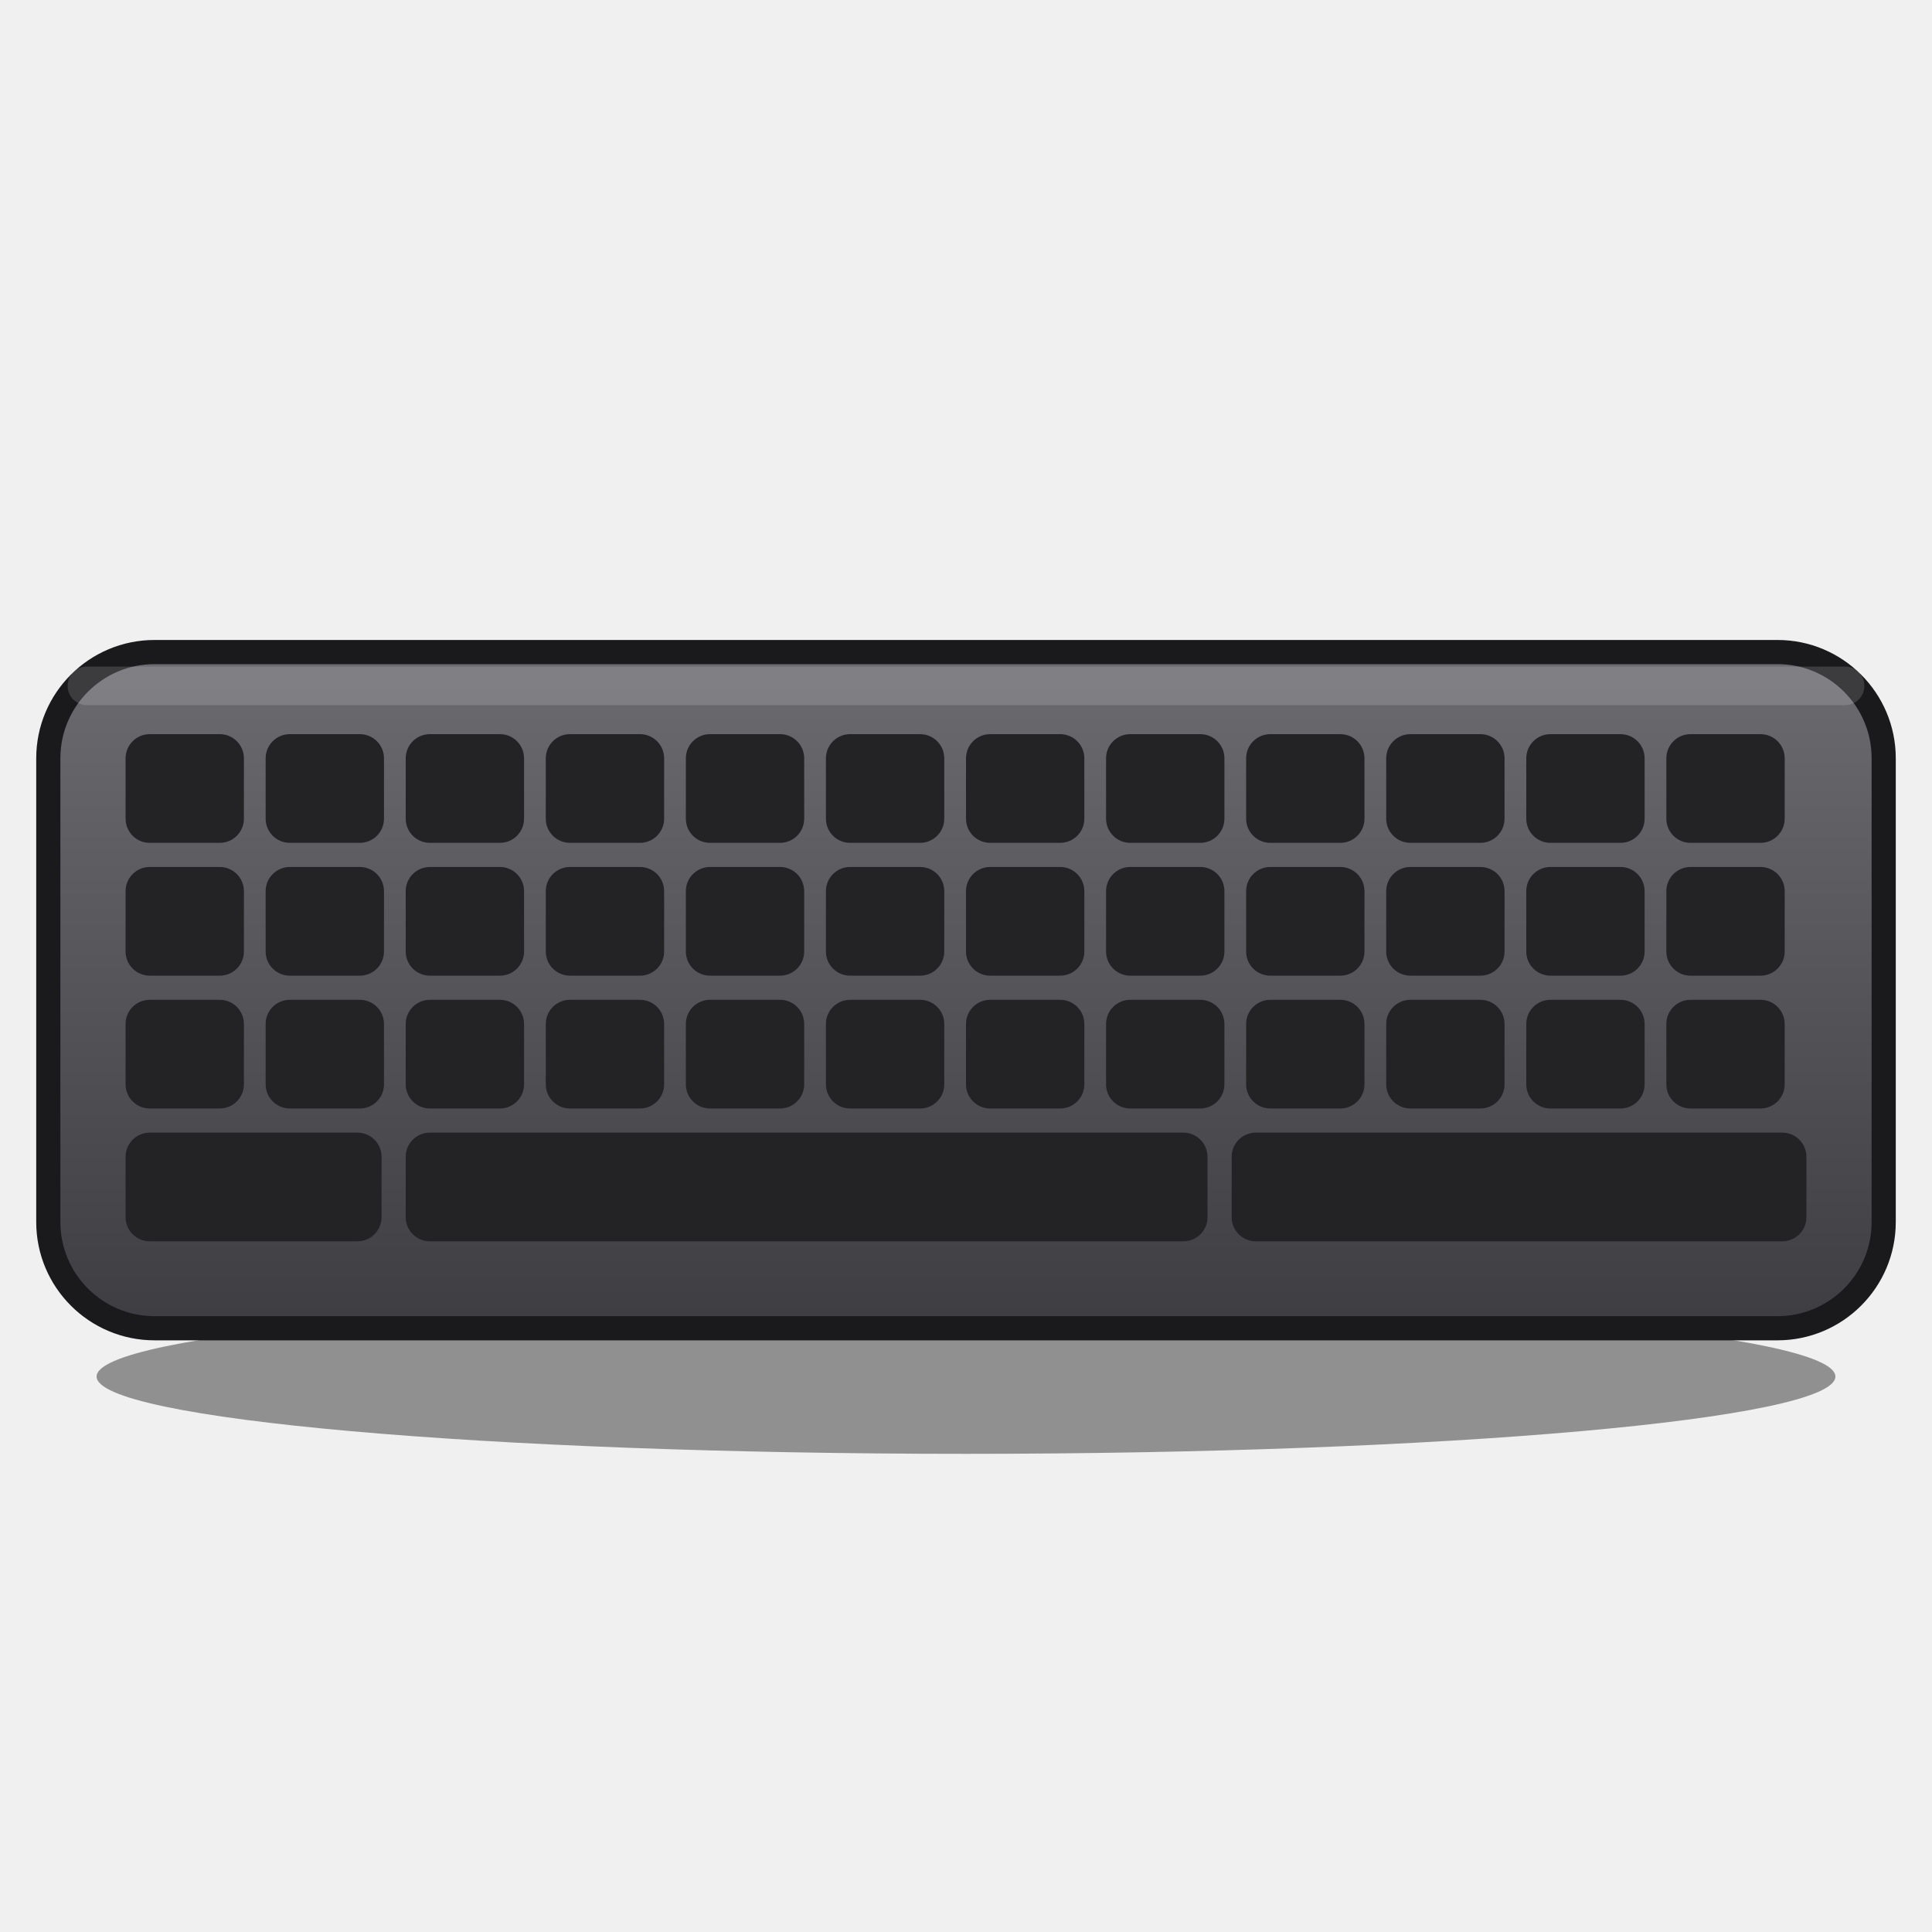
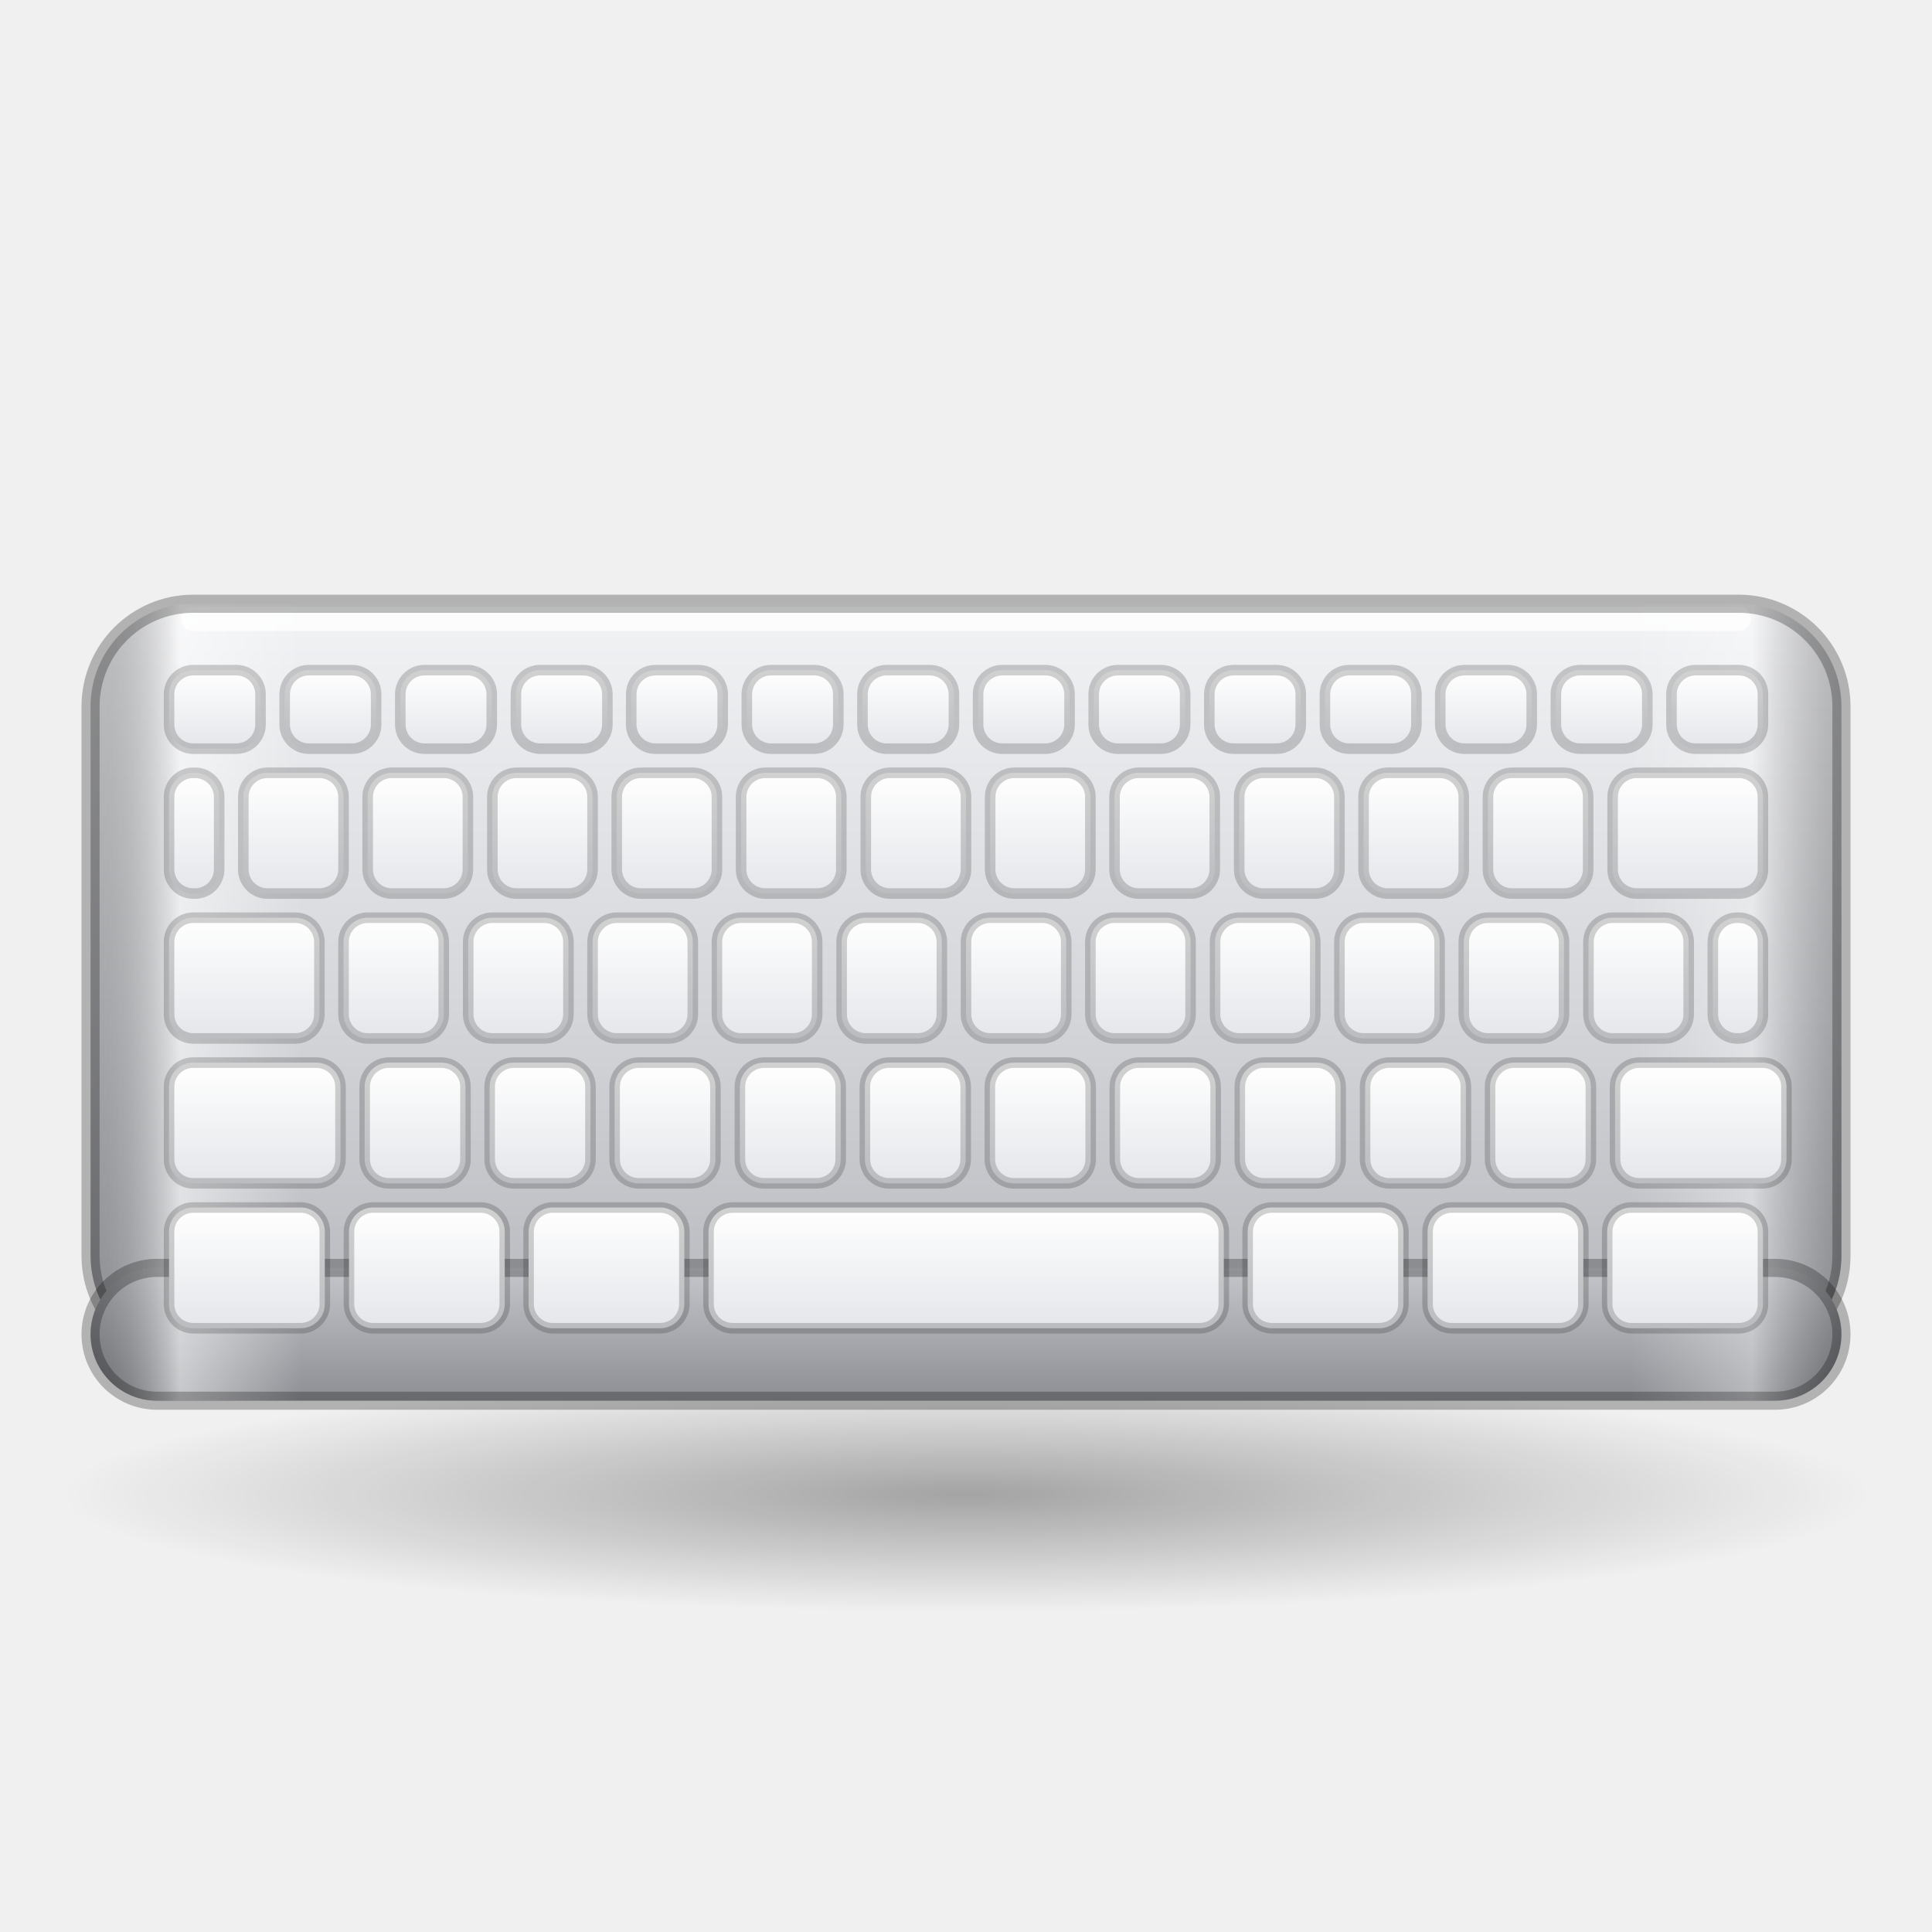
- <svg xmlns="http://www.w3.org/2000/svg" width="128" height="128" viewBox="0 0 40 40">
-   <svg y="4" width="40" height="32" viewBox="0 0 40 32">
-     <defs>
-       <linearGradient id="body" x1="0" y1="0" x2="0" y2="1">
-         <stop offset="0" stop-color="#6b6b70" />
-         <stop offset="1" stop-color="#3e3e42" />
-       </linearGradient>
-     </defs>
-     <ellipse cx="20" cy="24.5" rx="18" ry="1.6" fill="#000000" fill-opacity="0.4" />
-     <rect x="1" y="9.5" width="38" height="14" rx="2.2" fill="url(#body)" stroke="#1a1a1c" stroke-width="0.5" />
-     <rect x="1.4" y="9.8" width="37.2" height="0.8" rx="0.4" fill="#ffffff" fill-opacity="0.15" />
-     <rect x="2.60" y="11.20" width="2.45" height="2.25" rx="0.5" fill="#232326" />
-     <rect x="5.50" y="11.20" width="2.45" height="2.25" rx="0.5" fill="#232326" />
-     <rect x="8.40" y="11.20" width="2.45" height="2.25" rx="0.5" fill="#232326" />
-     <rect x="11.30" y="11.20" width="2.45" height="2.25" rx="0.5" fill="#232326" />
-     <rect x="14.20" y="11.20" width="2.45" height="2.25" rx="0.5" fill="#232326" />
-     <rect x="17.10" y="11.20" width="2.45" height="2.25" rx="0.5" fill="#232326" />
-     <rect x="20.00" y="11.20" width="2.45" height="2.25" rx="0.5" fill="#232326" />
-     <rect x="22.90" y="11.20" width="2.45" height="2.25" rx="0.5" fill="#232326" />
-     <rect x="25.80" y="11.20" width="2.45" height="2.25" rx="0.5" fill="#232326" />
-     <rect x="28.70" y="11.20" width="2.45" height="2.25" rx="0.5" fill="#232326" />
-     <rect x="31.60" y="11.20" width="2.45" height="2.25" rx="0.5" fill="#232326" />
-     <rect x="34.50" y="11.20" width="2.45" height="2.25" rx="0.5" fill="#232326" />
-     <rect x="2.60" y="13.95" width="2.45" height="2.25" rx="0.5" fill="#232326" />
-     <rect x="5.50" y="13.95" width="2.45" height="2.25" rx="0.5" fill="#232326" />
-     <rect x="8.40" y="13.95" width="2.45" height="2.25" rx="0.5" fill="#232326" />
-     <rect x="11.30" y="13.95" width="2.45" height="2.25" rx="0.5" fill="#232326" />
-     <rect x="14.20" y="13.95" width="2.45" height="2.25" rx="0.5" fill="#232326" />
-     <rect x="17.10" y="13.95" width="2.45" height="2.25" rx="0.5" fill="#232326" />
-     <rect x="20.00" y="13.95" width="2.45" height="2.25" rx="0.5" fill="#232326" />
-     <rect x="22.90" y="13.95" width="2.45" height="2.25" rx="0.5" fill="#232326" />
-     <rect x="25.80" y="13.95" width="2.45" height="2.25" rx="0.5" fill="#232326" />
-     <rect x="28.70" y="13.95" width="2.45" height="2.25" rx="0.5" fill="#232326" />
-     <rect x="31.60" y="13.95" width="2.45" height="2.25" rx="0.5" fill="#232326" />
-     <rect x="34.50" y="13.95" width="2.45" height="2.25" rx="0.5" fill="#232326" />
-     <rect x="2.60" y="16.70" width="2.45" height="2.25" rx="0.5" fill="#232326" />
-     <rect x="5.50" y="16.70" width="2.45" height="2.25" rx="0.5" fill="#232326" />
-     <rect x="8.40" y="16.70" width="2.45" height="2.25" rx="0.5" fill="#232326" />
-     <rect x="11.30" y="16.70" width="2.45" height="2.25" rx="0.5" fill="#232326" />
-     <rect x="14.20" y="16.70" width="2.45" height="2.25" rx="0.5" fill="#232326" />
-     <rect x="17.10" y="16.70" width="2.45" height="2.25" rx="0.5" fill="#232326" />
-     <rect x="20.00" y="16.70" width="2.45" height="2.25" rx="0.5" fill="#232326" />
-     <rect x="22.90" y="16.70" width="2.45" height="2.25" rx="0.5" fill="#232326" />
-     <rect x="25.80" y="16.70" width="2.45" height="2.25" rx="0.5" fill="#232326" />
-     <rect x="28.70" y="16.70" width="2.45" height="2.25" rx="0.5" fill="#232326" />
-     <rect x="31.60" y="16.70" width="2.45" height="2.25" rx="0.5" fill="#232326" />
-     <rect x="34.50" y="16.70" width="2.45" height="2.25" rx="0.5" fill="#232326" />
-     <rect x="2.6" y="19.45" width="5.3" height="2.25" rx="0.5" fill="#232326" />
-     <rect x="8.4" y="19.45" width="16.6" height="2.25" rx="0.5" fill="#232326" />
-     <rect x="25.5" y="19.45" width="11.9" height="2.25" rx="0.5" fill="#232326" />
-   </svg>
+ <svg xmlns="http://www.w3.org/2000/svg" width="128" height="128" viewBox="0 0 64 64">
+   <defs>
+     <linearGradient id="alu" x1="0" y1="0" x2="0" y2="1">
+       <stop offset="0" stop-color="#f2f3f5" />
+       <stop offset=".55" stop-color="#d3d5d9" />
+       <stop offset="1" stop-color="#b3b5ba" />
+     </linearGradient>
+     <linearGradient id="alu-dark" x1="0" y1="0" x2="0" y2="1">
+       <stop offset="0" stop-color="#d6d8dc" />
+       <stop offset="1" stop-color="#9c9ea3" />
+     </linearGradient>
+     <linearGradient id="side" x1="0" y1="0" x2="1" y2="0">
+       <stop offset="0" stop-color="#000000" stop-opacity=".22" />
+       <stop offset=".05" stop-color="#ffffff" stop-opacity=".5" />
+       <stop offset=".12" stop-color="#ffffff" stop-opacity="0" />
+       <stop offset=".88" stop-color="#ffffff" stop-opacity="0" />
+       <stop offset=".95" stop-color="#ffffff" stop-opacity=".35" />
+       <stop offset="1" stop-color="#000000" stop-opacity=".24" />
+     </linearGradient>
+     <linearGradient id="lip" x1="0" y1="0" x2="0" y2="1">
+       <stop offset="0" stop-color="#c4c6cb" />
+       <stop offset="1" stop-color="#8c8e93" />
+     </linearGradient>
+     <linearGradient id="lip-white" x1="0" y1="0" x2="0" y2="1">
+       <stop offset="0" stop-color="#e2e4e8" />
+       <stop offset="1" stop-color="#c3c6cc" />
+     </linearGradient>
+     <linearGradient id="plastic" x1="0" y1="0" x2="0" y2="1">
+       <stop offset="0" stop-color="#ffffff" />
+       <stop offset="1" stop-color="#e4e6ea" />
+     </linearGradient>
+     <linearGradient id="steel" x1="0" y1="0" x2="1" y2="1">
+       <stop offset="0" stop-color="#e9eaed" />
+       <stop offset=".5" stop-color="#a9abb1" />
+       <stop offset="1" stop-color="#d8d9dd" />
+     </linearGradient>
+     <linearGradient id="glass" x1="0" y1="0" x2="0" y2="1">
+       <stop offset="0" stop-color="#2a2d34" />
+       <stop offset="1" stop-color="#0b0c0f" />
+     </linearGradient>
+     <linearGradient id="wall" x1="0" y1="0" x2="1" y2="1">
+       <stop offset="0" stop-color="#1d6bff" />
+       <stop offset=".5" stop-color="#7a3cff" />
+       <stop offset="1" stop-color="#ff5a7a" />
+     </linearGradient>
+     <linearGradient id="label" x1="0" y1="0" x2="0" y2="1">
+       <stop offset="0" stop-color="#2f80ff" />
+       <stop offset="1" stop-color="#1550d6" />
+     </linearGradient>
+     <linearGradient id="gold" x1="0" y1="0" x2="0" y2="1">
+       <stop offset="0" stop-color="#f1d58a" />
+       <stop offset="1" stop-color="#c39a3c" />
+     </linearGradient>
+     <radialGradient id="cone" cx=".42" cy=".38" r=".7">
+       <stop offset="0" stop-color="#4a4d54" />
+       <stop offset="1" stop-color="#121316" />
+     </radialGradient>
+     <radialGradient id="lens" cx=".4" cy=".35" r=".7">
+       <stop offset="0" stop-color="#3a5fae" />
+       <stop offset=".6" stop-color="#14203d" />
+       <stop offset="1" stop-color="#05070c" />
+     </radialGradient>
+     <radialGradient id="disc" cx=".5" cy=".5" r=".5">
+       <stop offset=".2" stop-color="#f7f8fa" />
+       <stop offset="1" stop-color="#b9bcc3" />
+     </radialGradient>
+     <linearGradient id="sheen" x1="0" y1="0" x2="1" y2="1">
+       <stop offset=".2" stop-color="#ff7ad9" stop-opacity="0" />
+       <stop offset=".38" stop-color="#ff7ad9" stop-opacity=".4" />
+       <stop offset=".52" stop-color="#5fd3ff" stop-opacity=".4" />
+       <stop offset=".66" stop-color="#9dff7a" stop-opacity=".32" />
+       <stop offset=".82" stop-color="#ffe066" stop-opacity="0" />
+     </linearGradient>
+     <radialGradient id="shadow" cx=".5" cy=".5" r=".5">
+       <stop offset="0" stop-color="#000000" stop-opacity=".32" />
+       <stop offset="1" stop-color="#000000" stop-opacity="0" />
+     </radialGradient>
+   </defs>
+   <ellipse cx="32" cy="49.5" rx="30" ry="3.90" fill="url(#shadow)" />
+   <path d="M6.4 20h51.2a3.4 3.4 0 0 1 3.4 3.4v18.2a3.4 3.4 0 0 1-3.4 3.4h-51.2a3.4 3.4 0 0 1-3.4-3.4v-18.2a3.4 3.4 0 0 1 3.4-3.4z" fill="url(#alu)" />
+   <path d="M6.4 20h51.2a3.4 3.4 0 0 1 3.4 3.4v18.2a3.4 3.4 0 0 1-3.4 3.4h-51.2a3.4 3.4 0 0 1-3.4-3.4v-18.2a3.4 3.4 0 0 1 3.4-3.4z" fill="url(#side)" />
+   <path d="M6.4 20.5h51.2" stroke="#ffffff" stroke-opacity=".8" stroke-width=".8" stroke-linecap="round" />
+   <path d="M6.4 20h51.2a3.4 3.4 0 0 1 3.4 3.4v18.2a3.4 3.4 0 0 1-3.4 3.4h-51.2a3.4 3.4 0 0 1-3.4-3.4v-18.2a3.4 3.4 0 0 1 3.4-3.4z" fill="none" stroke="#000000" stroke-opacity=".26" stroke-width=".6" />
+   <path d="M5.2 42h53.6a2.2 2.2 0 0 1 2.2 2.2v0.0a2.2 2.2 0 0 1-2.2 2.2h-53.6a2.2 2.2 0 0 1-2.2-2.2v-0.0a2.2 2.2 0 0 1 2.2-2.2z" fill="url(#lip)" />
+   <path d="M5.2 42h53.6a2.2 2.2 0 0 1 2.2 2.2v0.0a2.2 2.2 0 0 1-2.2 2.2h-53.6a2.2 2.2 0 0 1-2.2-2.2v-0.0a2.2 2.2 0 0 1 2.2-2.2z" fill="url(#side)" />
+   <path d="M5.2 42h53.6a2.2 2.2 0 0 1 2.2 2.2v0.0a2.2 2.2 0 0 1-2.2 2.2h-53.6a2.2 2.2 0 0 1-2.2-2.2v-0.0a2.2 2.2 0 0 1 2.2-2.2z" fill="none" stroke="#000000" stroke-opacity=".26" stroke-width=".6" />
+   <rect x="5.60" y="22.20" width="3.03" height="2.6" rx=".8" fill="url(#plastic)" stroke="#000000" stroke-opacity=".18" stroke-width=".35" />
+   <rect x="9.43" y="22.20" width="3.03" height="2.6" rx=".8" fill="url(#plastic)" stroke="#000000" stroke-opacity=".18" stroke-width=".35" />
+   <rect x="13.26" y="22.20" width="3.03" height="2.6" rx=".8" fill="url(#plastic)" stroke="#000000" stroke-opacity=".18" stroke-width=".35" />
+   <rect x="17.09" y="22.20" width="3.03" height="2.6" rx=".8" fill="url(#plastic)" stroke="#000000" stroke-opacity=".18" stroke-width=".35" />
+   <rect x="20.91" y="22.20" width="3.03" height="2.6" rx=".8" fill="url(#plastic)" stroke="#000000" stroke-opacity=".18" stroke-width=".35" />
+   <rect x="24.74" y="22.20" width="3.03" height="2.6" rx=".8" fill="url(#plastic)" stroke="#000000" stroke-opacity=".18" stroke-width=".35" />
+   <rect x="28.57" y="22.20" width="3.03" height="2.6" rx=".8" fill="url(#plastic)" stroke="#000000" stroke-opacity=".18" stroke-width=".35" />
+   <rect x="32.40" y="22.20" width="3.03" height="2.6" rx=".8" fill="url(#plastic)" stroke="#000000" stroke-opacity=".18" stroke-width=".35" />
+   <rect x="36.23" y="22.20" width="3.03" height="2.6" rx=".8" fill="url(#plastic)" stroke="#000000" stroke-opacity=".18" stroke-width=".35" />
+   <rect x="40.06" y="22.20" width="3.03" height="2.6" rx=".8" fill="url(#plastic)" stroke="#000000" stroke-opacity=".18" stroke-width=".35" />
+   <rect x="43.89" y="22.20" width="3.03" height="2.6" rx=".8" fill="url(#plastic)" stroke="#000000" stroke-opacity=".18" stroke-width=".35" />
+   <rect x="47.71" y="22.20" width="3.03" height="2.6" rx=".8" fill="url(#plastic)" stroke="#000000" stroke-opacity=".18" stroke-width=".35" />
+   <rect x="51.54" y="22.20" width="3.03" height="2.6" rx=".8" fill="url(#plastic)" stroke="#000000" stroke-opacity=".18" stroke-width=".35" />
+   <rect x="55.37" y="22.20" width="3.03" height="2.6" rx=".8" fill="url(#plastic)" stroke="#000000" stroke-opacity=".18" stroke-width=".35" />
+   <rect x="5.60" y="25.60" width="1.66" height="4" rx=".8" fill="url(#plastic)" stroke="#000000" stroke-opacity=".18" stroke-width=".35" />
+   <rect x="8.06" y="25.60" width="3.32" height="4" rx=".8" fill="url(#plastic)" stroke="#000000" stroke-opacity=".18" stroke-width=".35" />
+   <rect x="12.18" y="25.60" width="3.32" height="4" rx=".8" fill="url(#plastic)" stroke="#000000" stroke-opacity=".18" stroke-width=".35" />
+   <rect x="16.31" y="25.60" width="3.32" height="4" rx=".8" fill="url(#plastic)" stroke="#000000" stroke-opacity=".18" stroke-width=".35" />
+   <rect x="20.43" y="25.60" width="3.32" height="4" rx=".8" fill="url(#plastic)" stroke="#000000" stroke-opacity=".18" stroke-width=".35" />
+   <rect x="24.55" y="25.60" width="3.32" height="4" rx=".8" fill="url(#plastic)" stroke="#000000" stroke-opacity=".18" stroke-width=".35" />
+   <rect x="28.68" y="25.60" width="3.32" height="4" rx=".8" fill="url(#plastic)" stroke="#000000" stroke-opacity=".18" stroke-width=".35" />
+   <rect x="32.80" y="25.60" width="3.32" height="4" rx=".8" fill="url(#plastic)" stroke="#000000" stroke-opacity=".18" stroke-width=".35" />
+   <rect x="36.92" y="25.60" width="3.32" height="4" rx=".8" fill="url(#plastic)" stroke="#000000" stroke-opacity=".18" stroke-width=".35" />
+   <rect x="41.05" y="25.60" width="3.32" height="4" rx=".8" fill="url(#plastic)" stroke="#000000" stroke-opacity=".18" stroke-width=".35" />
+   <rect x="45.17" y="25.60" width="3.32" height="4" rx=".8" fill="url(#plastic)" stroke="#000000" stroke-opacity=".18" stroke-width=".35" />
+   <rect x="49.29" y="25.60" width="3.32" height="4" rx=".8" fill="url(#plastic)" stroke="#000000" stroke-opacity=".18" stroke-width=".35" />
+   <rect x="53.42" y="25.60" width="4.98" height="4" rx=".8" fill="url(#plastic)" stroke="#000000" stroke-opacity=".18" stroke-width=".35" />
+   <rect x="5.60" y="30.40" width="4.98" height="4" rx=".8" fill="url(#plastic)" stroke="#000000" stroke-opacity=".18" stroke-width=".35" />
+   <rect x="11.38" y="30.40" width="3.32" height="4" rx=".8" fill="url(#plastic)" stroke="#000000" stroke-opacity=".18" stroke-width=".35" />
+   <rect x="15.51" y="30.40" width="3.32" height="4" rx=".8" fill="url(#plastic)" stroke="#000000" stroke-opacity=".18" stroke-width=".35" />
+   <rect x="19.63" y="30.40" width="3.32" height="4" rx=".8" fill="url(#plastic)" stroke="#000000" stroke-opacity=".18" stroke-width=".35" />
+   <rect x="23.75" y="30.40" width="3.32" height="4" rx=".8" fill="url(#plastic)" stroke="#000000" stroke-opacity=".18" stroke-width=".35" />
+   <rect x="27.88" y="30.40" width="3.32" height="4" rx=".8" fill="url(#plastic)" stroke="#000000" stroke-opacity=".18" stroke-width=".35" />
+   <rect x="32.00" y="30.40" width="3.32" height="4" rx=".8" fill="url(#plastic)" stroke="#000000" stroke-opacity=".18" stroke-width=".35" />
+   <rect x="36.12" y="30.40" width="3.32" height="4" rx=".8" fill="url(#plastic)" stroke="#000000" stroke-opacity=".18" stroke-width=".35" />
+   <rect x="40.25" y="30.40" width="3.32" height="4" rx=".8" fill="url(#plastic)" stroke="#000000" stroke-opacity=".18" stroke-width=".35" />
+   <rect x="44.37" y="30.40" width="3.32" height="4" rx=".8" fill="url(#plastic)" stroke="#000000" stroke-opacity=".18" stroke-width=".35" />
+   <rect x="48.49" y="30.40" width="3.32" height="4" rx=".8" fill="url(#plastic)" stroke="#000000" stroke-opacity=".18" stroke-width=".35" />
+   <rect x="52.62" y="30.40" width="3.32" height="4" rx=".8" fill="url(#plastic)" stroke="#000000" stroke-opacity=".18" stroke-width=".35" />
+   <rect x="56.74" y="30.40" width="1.66" height="4" rx=".8" fill="url(#plastic)" stroke="#000000" stroke-opacity=".18" stroke-width=".35" />
+   <rect x="5.60" y="35.20" width="5.68" height="4" rx=".8" fill="url(#plastic)" stroke="#000000" stroke-opacity=".18" stroke-width=".35" />
+   <rect x="12.08" y="35.20" width="3.34" height="4" rx=".8" fill="url(#plastic)" stroke="#000000" stroke-opacity=".18" stroke-width=".35" />
+   <rect x="16.22" y="35.20" width="3.34" height="4" rx=".8" fill="url(#plastic)" stroke="#000000" stroke-opacity=".18" stroke-width=".35" />
+   <rect x="20.36" y="35.20" width="3.34" height="4" rx=".8" fill="url(#plastic)" stroke="#000000" stroke-opacity=".18" stroke-width=".35" />
+   <rect x="24.51" y="35.20" width="3.34" height="4" rx=".8" fill="url(#plastic)" stroke="#000000" stroke-opacity=".18" stroke-width=".35" />
+   <rect x="28.65" y="35.20" width="3.34" height="4" rx=".8" fill="url(#plastic)" stroke="#000000" stroke-opacity=".18" stroke-width=".35" />
+   <rect x="32.79" y="35.20" width="3.34" height="4" rx=".8" fill="url(#plastic)" stroke="#000000" stroke-opacity=".18" stroke-width=".35" />
+   <rect x="36.93" y="35.20" width="3.34" height="4" rx=".8" fill="url(#plastic)" stroke="#000000" stroke-opacity=".18" stroke-width=".35" />
+   <rect x="41.07" y="35.20" width="3.34" height="4" rx=".8" fill="url(#plastic)" stroke="#000000" stroke-opacity=".18" stroke-width=".35" />
+   <rect x="45.22" y="35.20" width="3.34" height="4" rx=".8" fill="url(#plastic)" stroke="#000000" stroke-opacity=".18" stroke-width=".35" />
+   <rect x="49.36" y="35.20" width="3.34" height="4" rx=".8" fill="url(#plastic)" stroke="#000000" stroke-opacity=".18" stroke-width=".35" />
+   <rect x="53.50" y="35.20" width="5.68" height="4" rx=".8" fill="url(#plastic)" stroke="#000000" stroke-opacity=".18" stroke-width=".35" />
+   <rect x="5.60" y="40.00" width="5.16" height="4" rx=".8" fill="url(#plastic)" stroke="#000000" stroke-opacity=".18" stroke-width=".35" />
+   <rect x="11.56" y="40.00" width="5.16" height="4" rx=".8" fill="url(#plastic)" stroke="#000000" stroke-opacity=".18" stroke-width=".35" />
+   <rect x="17.51" y="40.00" width="5.16" height="4" rx=".8" fill="url(#plastic)" stroke="#000000" stroke-opacity=".18" stroke-width=".35" />
+   <rect x="23.47" y="40.00" width="17.07" height="4" rx=".8" fill="url(#plastic)" stroke="#000000" stroke-opacity=".18" stroke-width=".35" />
+   <rect x="41.33" y="40.00" width="5.16" height="4" rx=".8" fill="url(#plastic)" stroke="#000000" stroke-opacity=".18" stroke-width=".35" />
+   <rect x="47.29" y="40.00" width="5.16" height="4" rx=".8" fill="url(#plastic)" stroke="#000000" stroke-opacity=".18" stroke-width=".35" />
+   <rect x="53.24" y="40.00" width="5.16" height="4" rx=".8" fill="url(#plastic)" stroke="#000000" stroke-opacity=".18" stroke-width=".35" />
</svg>
